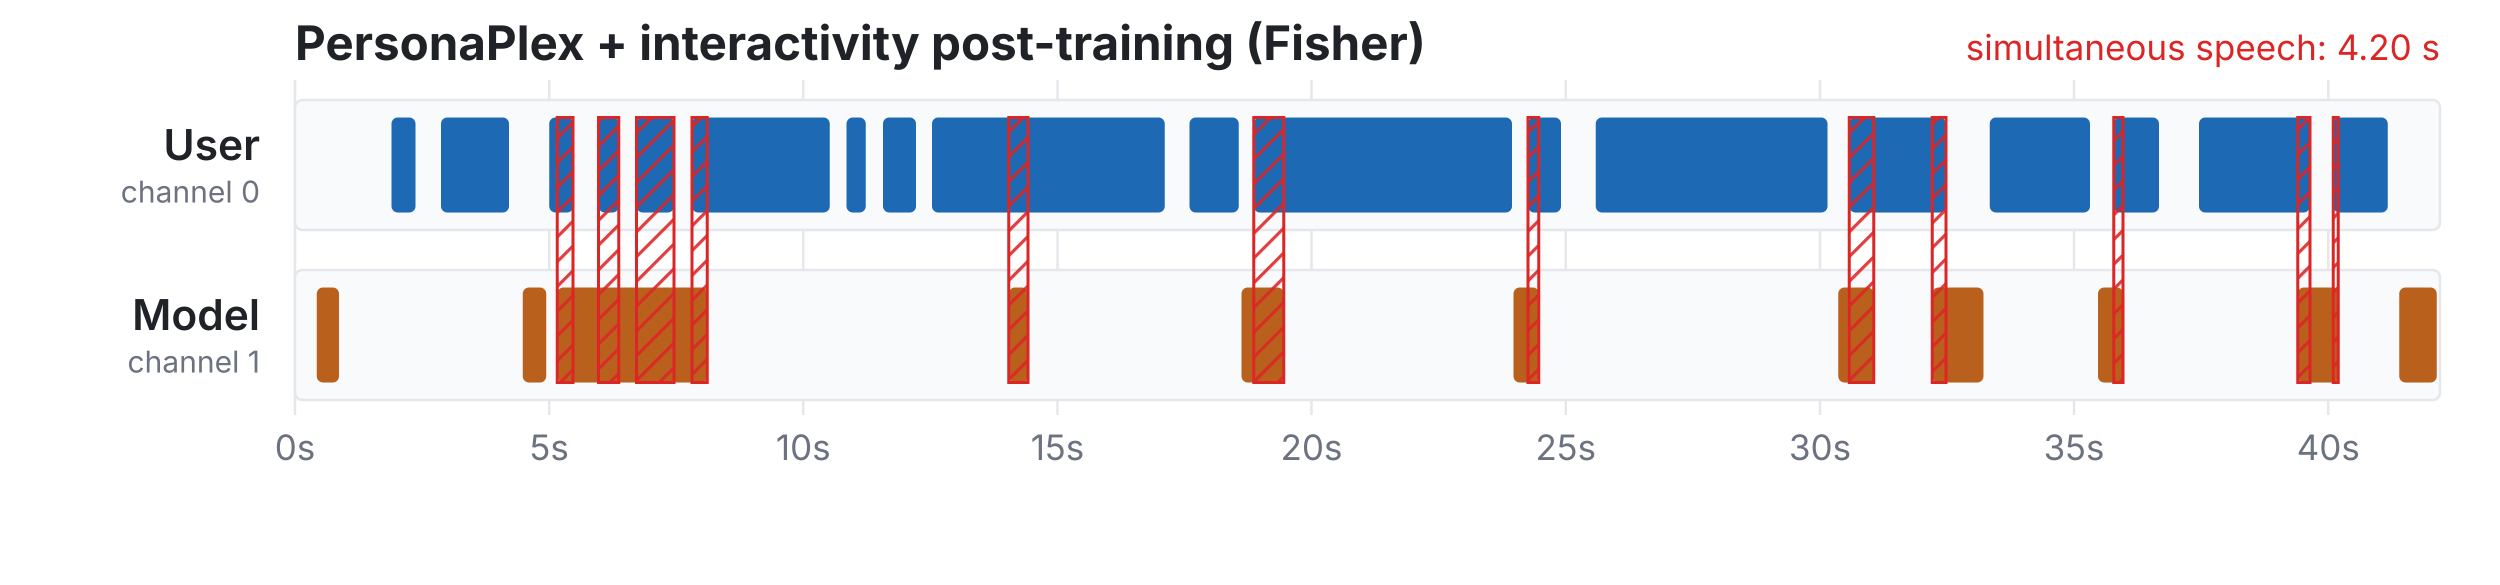
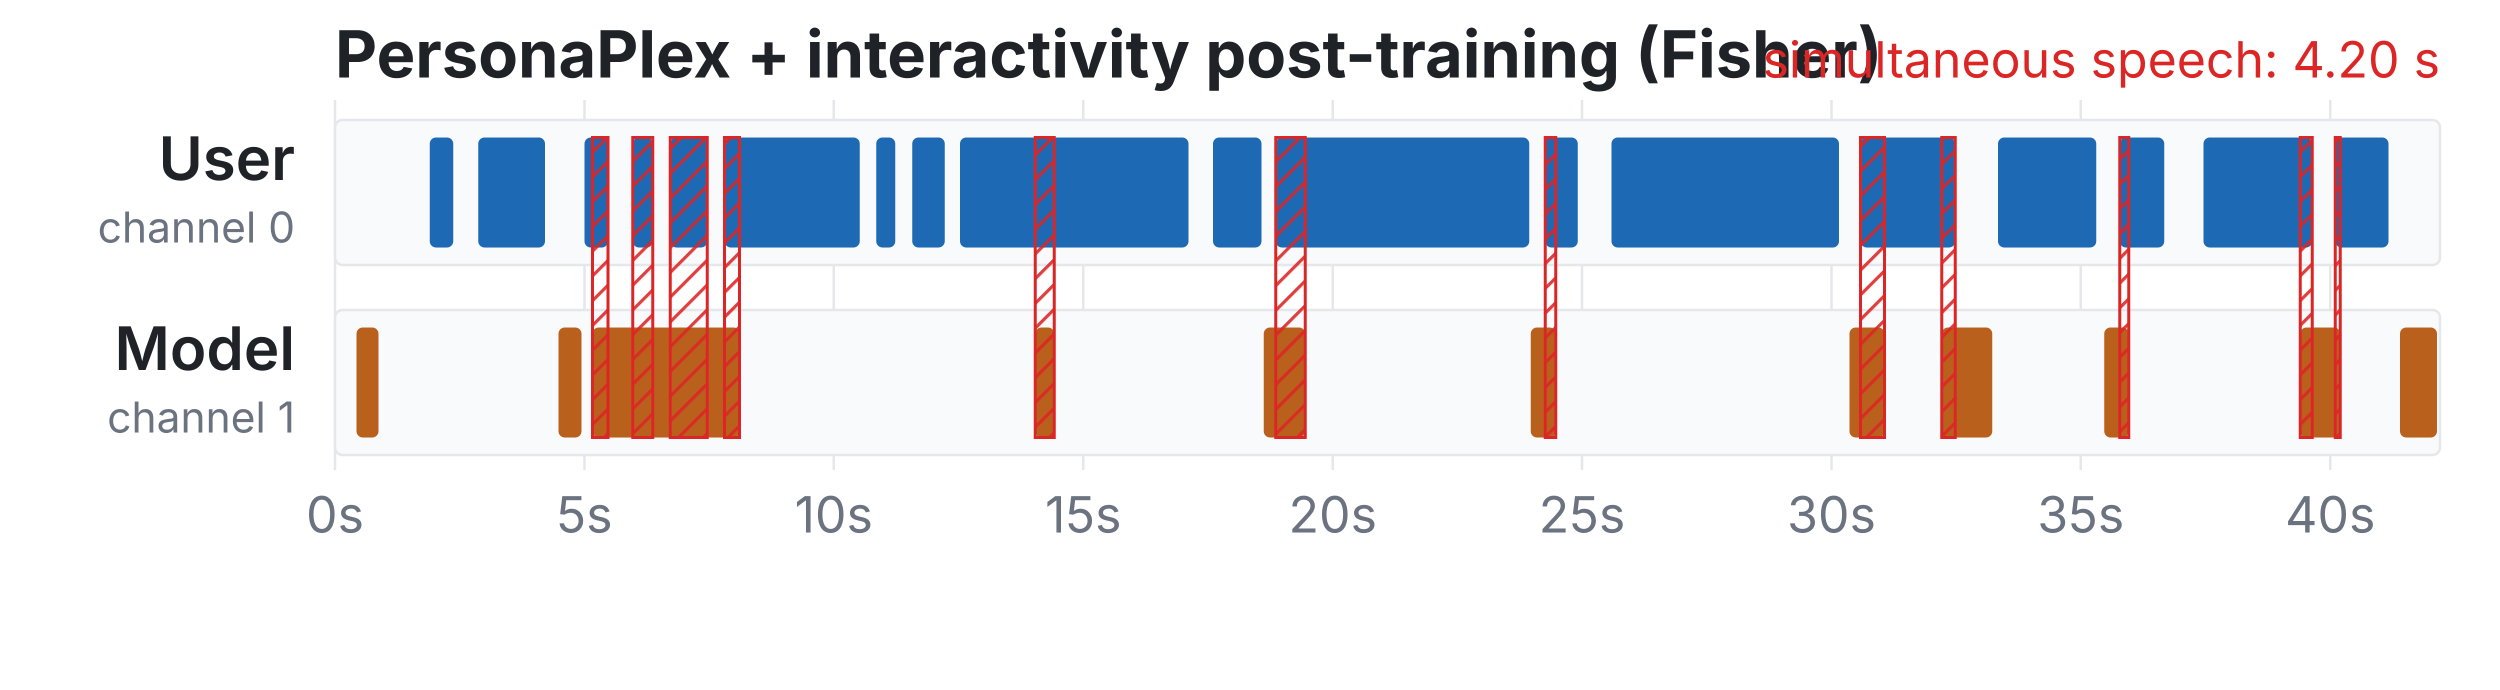
- <svg xmlns="http://www.w3.org/2000/svg" viewBox="0 0 1000 234" width="100%" role="img" font-family="system-ui,-apple-system,Segoe UI,sans-serif">
+ <svg xmlns="http://www.w3.org/2000/svg" viewBox="0 0 1000 276" width="100%" role="img" font-family="system-ui,-apple-system,Segoe UI,sans-serif">
  <defs>
    <pattern id="hatch" width="7" height="7" patternTransform="rotate(45)" patternUnits="userSpaceOnUse">
      <line x1="0" y1="0" x2="0" y2="7" stroke="#dc2626" stroke-width="2.6" opacity=".85" />
    </pattern>
  </defs>
-   <line x1="118.0" y1="32" x2="118.0" y2="166" stroke="#e5e7eb" stroke-width="1" />
-   <text x="118.0" y="184" font-size="14" fill="#6b7280" text-anchor="middle">0s</text>
-   <line x1="219.7" y1="32" x2="219.7" y2="166" stroke="#e5e7eb" stroke-width="1" />
-   <text x="219.7" y="184" font-size="14" fill="#6b7280" text-anchor="middle">5s</text>
-   <line x1="321.3" y1="32" x2="321.3" y2="166" stroke="#e5e7eb" stroke-width="1" />
-   <text x="321.3" y="184" font-size="14" fill="#6b7280" text-anchor="middle">10s</text>
-   <line x1="423.0" y1="32" x2="423.0" y2="166" stroke="#e5e7eb" stroke-width="1" />
-   <text x="423.0" y="184" font-size="14" fill="#6b7280" text-anchor="middle">15s</text>
-   <line x1="524.6" y1="32" x2="524.6" y2="166" stroke="#e5e7eb" stroke-width="1" />
-   <text x="524.6" y="184" font-size="14" fill="#6b7280" text-anchor="middle">20s</text>
-   <line x1="626.3" y1="32" x2="626.3" y2="166" stroke="#e5e7eb" stroke-width="1" />
-   <text x="626.3" y="184" font-size="14" fill="#6b7280" text-anchor="middle">25s</text>
-   <line x1="728.0" y1="32" x2="728.0" y2="166" stroke="#e5e7eb" stroke-width="1" />
-   <text x="728.0" y="184" font-size="14" fill="#6b7280" text-anchor="middle">30s</text>
-   <line x1="829.6" y1="32" x2="829.6" y2="166" stroke="#e5e7eb" stroke-width="1" />
-   <text x="829.6" y="184" font-size="14" fill="#6b7280" text-anchor="middle">35s</text>
-   <line x1="931.3" y1="32" x2="931.3" y2="166" stroke="#e5e7eb" stroke-width="1" />
-   <text x="931.3" y="184" font-size="14" fill="#6b7280" text-anchor="middle">40s</text>
-   <rect x="118" y="40" width="858" height="52" fill="#f8fafc" stroke="#e5e7eb" stroke-width="1" rx="3" />
-   <text x="104" y="64.0" font-size="17" font-weight="600" fill="#1f2328" text-anchor="end">User</text>
-   <text x="104" y="81.0" font-size="12" fill="#6b7280" text-anchor="end">channel 0</text>
-   <rect x="156.6" y="47" width="9.6" height="38" fill="#0b5cad" rx="2.5" opacity=".92" />
-   <rect x="176.4" y="47" width="27.2" height="38" fill="#0b5cad" rx="2.5" opacity=".92" />
-   <rect x="219.7" y="47" width="9.6" height="38" fill="#0b5cad" rx="2.5" opacity=".92" />
-   <rect x="239.4" y="47" width="8.1" height="38" fill="#0b5cad" rx="2.5" opacity=".92" />
-   <rect x="254.6" y="47" width="15.0" height="38" fill="#0b5cad" rx="2.5" opacity=".92" />
-   <rect x="276.8" y="47" width="55.1" height="38" fill="#0b5cad" rx="2.5" opacity=".92" />
-   <rect x="338.6" y="47" width="7.7" height="38" fill="#0b5cad" rx="2.5" opacity=".92" />
-   <rect x="353.2" y="47" width="13.2" height="38" fill="#0b5cad" rx="2.5" opacity=".92" />
-   <rect x="372.8" y="47" width="93.1" height="38" fill="#0b5cad" rx="2.5" opacity=".92" />
-   <rect x="475.8" y="47" width="19.7" height="38" fill="#0b5cad" rx="2.5" opacity=".92" />
-   <rect x="501.5" y="47" width="103.3" height="38" fill="#0b5cad" rx="2.5" opacity=".92" />
-   <rect x="611.2" y="47" width="13.2" height="38" fill="#0b5cad" rx="2.5" opacity=".92" />
-   <rect x="638.3" y="47" width="92.7" height="38" fill="#0b5cad" rx="2.5" opacity=".92" />
-   <rect x="739.7" y="47" width="38.6" height="38" fill="#0b5cad" rx="2.5" opacity=".92" />
-   <rect x="795.9" y="47" width="40.1" height="38" fill="#0b5cad" rx="2.5" opacity=".92" />
-   <rect x="845.5" y="47" width="18.1" height="38" fill="#0b5cad" rx="2.5" opacity=".92" />
-   <rect x="879.6" y="47" width="44.3" height="38" fill="#0b5cad" rx="2.5" opacity=".92" />
-   <rect x="933.3" y="47" width="21.8" height="38" fill="#0b5cad" rx="2.5" opacity=".92" />
-   <rect x="118" y="108" width="858" height="52" fill="#f8fafc" stroke="#e5e7eb" stroke-width="1" rx="3" />
-   <text x="104" y="132.0" font-size="17" font-weight="600" fill="#1f2328" text-anchor="end">Model</text>
-   <text x="104" y="149.0" font-size="12" fill="#6b7280" text-anchor="end">channel 1</text>
-   <rect x="126.7" y="115" width="8.9" height="38" fill="#b45309" rx="2.5" opacity=".92" />
-   <rect x="209.1" y="115" width="9.4" height="38" fill="#b45309" rx="2.5" opacity=".92" />
-   <rect x="222.9" y="115" width="60.0" height="38" fill="#b45309" rx="2.5" opacity=".92" />
-   <rect x="403.5" y="115" width="7.7" height="38" fill="#b45309" rx="2.5" opacity=".92" />
-   <rect x="496.6" y="115" width="16.9" height="38" fill="#b45309" rx="2.5" opacity=".92" />
-   <rect x="605.4" y="115" width="10.2" height="38" fill="#b45309" rx="2.5" opacity=".92" />
-   <rect x="735.3" y="115" width="14.2" height="38" fill="#b45309" rx="2.5" opacity=".92" />
-   <rect x="772.9" y="115" width="20.5" height="38" fill="#b45309" rx="2.5" opacity=".92" />
-   <rect x="839.2" y="115" width="10.0" height="38" fill="#b45309" rx="2.5" opacity=".92" />
-   <rect x="919.1" y="115" width="16.3" height="38" fill="#b45309" rx="2.5" opacity=".92" />
-   <rect x="959.7" y="115" width="15.0" height="38" fill="#b45309" rx="2.5" opacity=".92" />
-   <rect x="222.9" y="47" width="6.3" height="106" fill="url(#hatch)" stroke="#dc2626" stroke-width="1.2" />
-   <rect x="239.4" y="47" width="8.1" height="106" fill="url(#hatch)" stroke="#dc2626" stroke-width="1.2" />
-   <rect x="254.6" y="47" width="15.0" height="106" fill="url(#hatch)" stroke="#dc2626" stroke-width="1.2" />
-   <rect x="276.8" y="47" width="6.1" height="106" fill="url(#hatch)" stroke="#dc2626" stroke-width="1.2" />
-   <rect x="403.5" y="47" width="7.7" height="106" fill="url(#hatch)" stroke="#dc2626" stroke-width="1.2" />
-   <rect x="501.5" y="47" width="12.0" height="106" fill="url(#hatch)" stroke="#dc2626" stroke-width="1.2" />
-   <rect x="611.2" y="47" width="4.3" height="106" fill="url(#hatch)" stroke="#dc2626" stroke-width="1.2" />
-   <rect x="739.7" y="47" width="9.8" height="106" fill="url(#hatch)" stroke="#dc2626" stroke-width="1.2" />
-   <rect x="772.9" y="47" width="5.5" height="106" fill="url(#hatch)" stroke="#dc2626" stroke-width="1.2" />
-   <rect x="845.5" y="47" width="3.7" height="106" fill="url(#hatch)" stroke="#dc2626" stroke-width="1.2" />
-   <rect x="919.1" y="47" width="4.9" height="106" fill="url(#hatch)" stroke="#dc2626" stroke-width="1.2" />
-   <rect x="933.3" y="47" width="2.0" height="106" fill="url(#hatch)" stroke="#dc2626" stroke-width="1.2" />
-   <text x="118" y="24" font-size="19" font-weight="700" fill="#1f2328">PersonaPlex + interactivity post-training (Fisher)</text>
-   <text x="976" y="24" font-size="14" fill="#dc2626" text-anchor="end">simultaneous speech: 4.20 s</text>
+   <line x1="134.0" y1="40" x2="134.0" y2="188" stroke="#e5e7eb" stroke-width="1" />
+   <text x="134.0" y="213" font-size="20" fill="#6b7280" text-anchor="middle">0s</text>
+   <line x1="233.8" y1="40" x2="233.8" y2="188" stroke="#e5e7eb" stroke-width="1" />
+   <text x="233.8" y="213" font-size="20" fill="#6b7280" text-anchor="middle">5s</text>
+   <line x1="333.5" y1="40" x2="333.5" y2="188" stroke="#e5e7eb" stroke-width="1" />
+   <text x="333.5" y="213" font-size="20" fill="#6b7280" text-anchor="middle">10s</text>
+   <line x1="433.3" y1="40" x2="433.3" y2="188" stroke="#e5e7eb" stroke-width="1" />
+   <text x="433.3" y="213" font-size="20" fill="#6b7280" text-anchor="middle">15s</text>
+   <line x1="533.1" y1="40" x2="533.1" y2="188" stroke="#e5e7eb" stroke-width="1" />
+   <text x="533.1" y="213" font-size="20" fill="#6b7280" text-anchor="middle">20s</text>
+   <line x1="632.8" y1="40" x2="632.8" y2="188" stroke="#e5e7eb" stroke-width="1" />
+   <text x="632.8" y="213" font-size="20" fill="#6b7280" text-anchor="middle">25s</text>
+   <line x1="732.6" y1="40" x2="732.6" y2="188" stroke="#e5e7eb" stroke-width="1" />
+   <text x="732.6" y="213" font-size="20" fill="#6b7280" text-anchor="middle">30s</text>
+   <line x1="832.3" y1="40" x2="832.3" y2="188" stroke="#e5e7eb" stroke-width="1" />
+   <text x="832.3" y="213" font-size="20" fill="#6b7280" text-anchor="middle">35s</text>
+   <line x1="932.1" y1="40" x2="932.1" y2="188" stroke="#e5e7eb" stroke-width="1" />
+   <text x="932.1" y="213" font-size="20" fill="#6b7280" text-anchor="middle">40s</text>
+   <rect x="134" y="48" width="842" height="58" fill="#f8fafc" stroke="#e5e7eb" stroke-width="1" rx="3" />
+   <text x="118" y="72.0" font-size="24" font-weight="600" fill="#1f2328" text-anchor="end">User</text>
+   <text x="118" y="97.0" font-size="17" fill="#6b7280" text-anchor="end">channel 0</text>
+   <rect x="171.9" y="55" width="9.4" height="44" fill="#0b5cad" rx="2.5" opacity=".92" />
+   <rect x="191.3" y="55" width="26.7" height="44" fill="#0b5cad" rx="2.5" opacity=".92" />
+   <rect x="233.8" y="55" width="9.4" height="44" fill="#0b5cad" rx="2.5" opacity=".92" />
+   <rect x="253.1" y="55" width="8.0" height="44" fill="#0b5cad" rx="2.5" opacity=".92" />
+   <rect x="268.1" y="55" width="14.8" height="44" fill="#0b5cad" rx="2.5" opacity=".92" />
+   <rect x="289.8" y="55" width="54.1" height="44" fill="#0b5cad" rx="2.5" opacity=".92" />
+   <rect x="350.5" y="55" width="7.6" height="44" fill="#0b5cad" rx="2.5" opacity=".92" />
+   <rect x="364.9" y="55" width="13.0" height="44" fill="#0b5cad" rx="2.5" opacity=".92" />
+   <rect x="384.0" y="55" width="91.4" height="44" fill="#0b5cad" rx="2.5" opacity=".92" />
+   <rect x="485.2" y="55" width="19.4" height="44" fill="#0b5cad" rx="2.5" opacity=".92" />
+   <rect x="510.3" y="55" width="101.4" height="44" fill="#0b5cad" rx="2.5" opacity=".92" />
+   <rect x="618.1" y="55" width="13.0" height="44" fill="#0b5cad" rx="2.5" opacity=".92" />
+   <rect x="644.6" y="55" width="91.0" height="44" fill="#0b5cad" rx="2.5" opacity=".92" />
+   <rect x="744.2" y="55" width="37.9" height="44" fill="#0b5cad" rx="2.5" opacity=".92" />
+   <rect x="799.2" y="55" width="39.3" height="44" fill="#0b5cad" rx="2.5" opacity=".92" />
+   <rect x="847.9" y="55" width="17.8" height="44" fill="#0b5cad" rx="2.5" opacity=".92" />
+   <rect x="881.4" y="55" width="43.5" height="44" fill="#0b5cad" rx="2.5" opacity=".92" />
+   <rect x="934.1" y="55" width="21.3" height="44" fill="#0b5cad" rx="2.5" opacity=".92" />
+   <rect x="134" y="124" width="842" height="58" fill="#f8fafc" stroke="#e5e7eb" stroke-width="1" rx="3" />
+   <text x="118" y="148.0" font-size="24" font-weight="600" fill="#1f2328" text-anchor="end">Model</text>
+   <text x="118" y="173.0" font-size="17" fill="#6b7280" text-anchor="end">channel 1</text>
+   <rect x="142.6" y="131" width="8.8" height="44" fill="#b45309" rx="2.5" opacity=".92" />
+   <rect x="223.4" y="131" width="9.2" height="44" fill="#b45309" rx="2.5" opacity=".92" />
+   <rect x="237.0" y="131" width="58.9" height="44" fill="#b45309" rx="2.5" opacity=".92" />
+   <rect x="414.1" y="131" width="7.6" height="44" fill="#b45309" rx="2.5" opacity=".92" />
+   <rect x="505.5" y="131" width="16.6" height="44" fill="#b45309" rx="2.5" opacity=".92" />
+   <rect x="612.3" y="131" width="10.0" height="44" fill="#b45309" rx="2.5" opacity=".92" />
+   <rect x="739.8" y="131" width="14.0" height="44" fill="#b45309" rx="2.5" opacity=".92" />
+   <rect x="776.7" y="131" width="20.2" height="44" fill="#b45309" rx="2.5" opacity=".92" />
+   <rect x="841.7" y="131" width="9.8" height="44" fill="#b45309" rx="2.5" opacity=".92" />
+   <rect x="920.1" y="131" width="16.0" height="44" fill="#b45309" rx="2.5" opacity=".92" />
+   <rect x="960.0" y="131" width="14.8" height="44" fill="#b45309" rx="2.5" opacity=".92" />
+   <rect x="237.0" y="55" width="6.2" height="120" fill="url(#hatch)" stroke="#dc2626" stroke-width="1.2" />
+   <rect x="253.1" y="55" width="8.0" height="120" fill="url(#hatch)" stroke="#dc2626" stroke-width="1.2" />
+   <rect x="268.1" y="55" width="14.8" height="120" fill="url(#hatch)" stroke="#dc2626" stroke-width="1.2" />
+   <rect x="289.8" y="55" width="6.0" height="120" fill="url(#hatch)" stroke="#dc2626" stroke-width="1.2" />
+   <rect x="414.1" y="55" width="7.6" height="120" fill="url(#hatch)" stroke="#dc2626" stroke-width="1.2" />
+   <rect x="510.3" y="55" width="11.8" height="120" fill="url(#hatch)" stroke="#dc2626" stroke-width="1.2" />
+   <rect x="618.1" y="55" width="4.2" height="120" fill="url(#hatch)" stroke="#dc2626" stroke-width="1.2" />
+   <rect x="744.2" y="55" width="9.6" height="120" fill="url(#hatch)" stroke="#dc2626" stroke-width="1.2" />
+   <rect x="776.7" y="55" width="5.4" height="120" fill="url(#hatch)" stroke="#dc2626" stroke-width="1.2" />
+   <rect x="847.9" y="55" width="3.6" height="120" fill="url(#hatch)" stroke="#dc2626" stroke-width="1.2" />
+   <rect x="920.1" y="55" width="4.8" height="120" fill="url(#hatch)" stroke="#dc2626" stroke-width="1.2" />
+   <rect x="934.1" y="55" width="2.0" height="120" fill="url(#hatch)" stroke="#dc2626" stroke-width="1.2" />
+   <text x="134" y="31" font-size="26" font-weight="700" fill="#1f2328">PersonaPlex + interactivity post-training (Fisher)</text>
+   <text x="976" y="31" font-size="20" fill="#dc2626" text-anchor="end">simultaneous speech: 4.20 s</text>
</svg>
